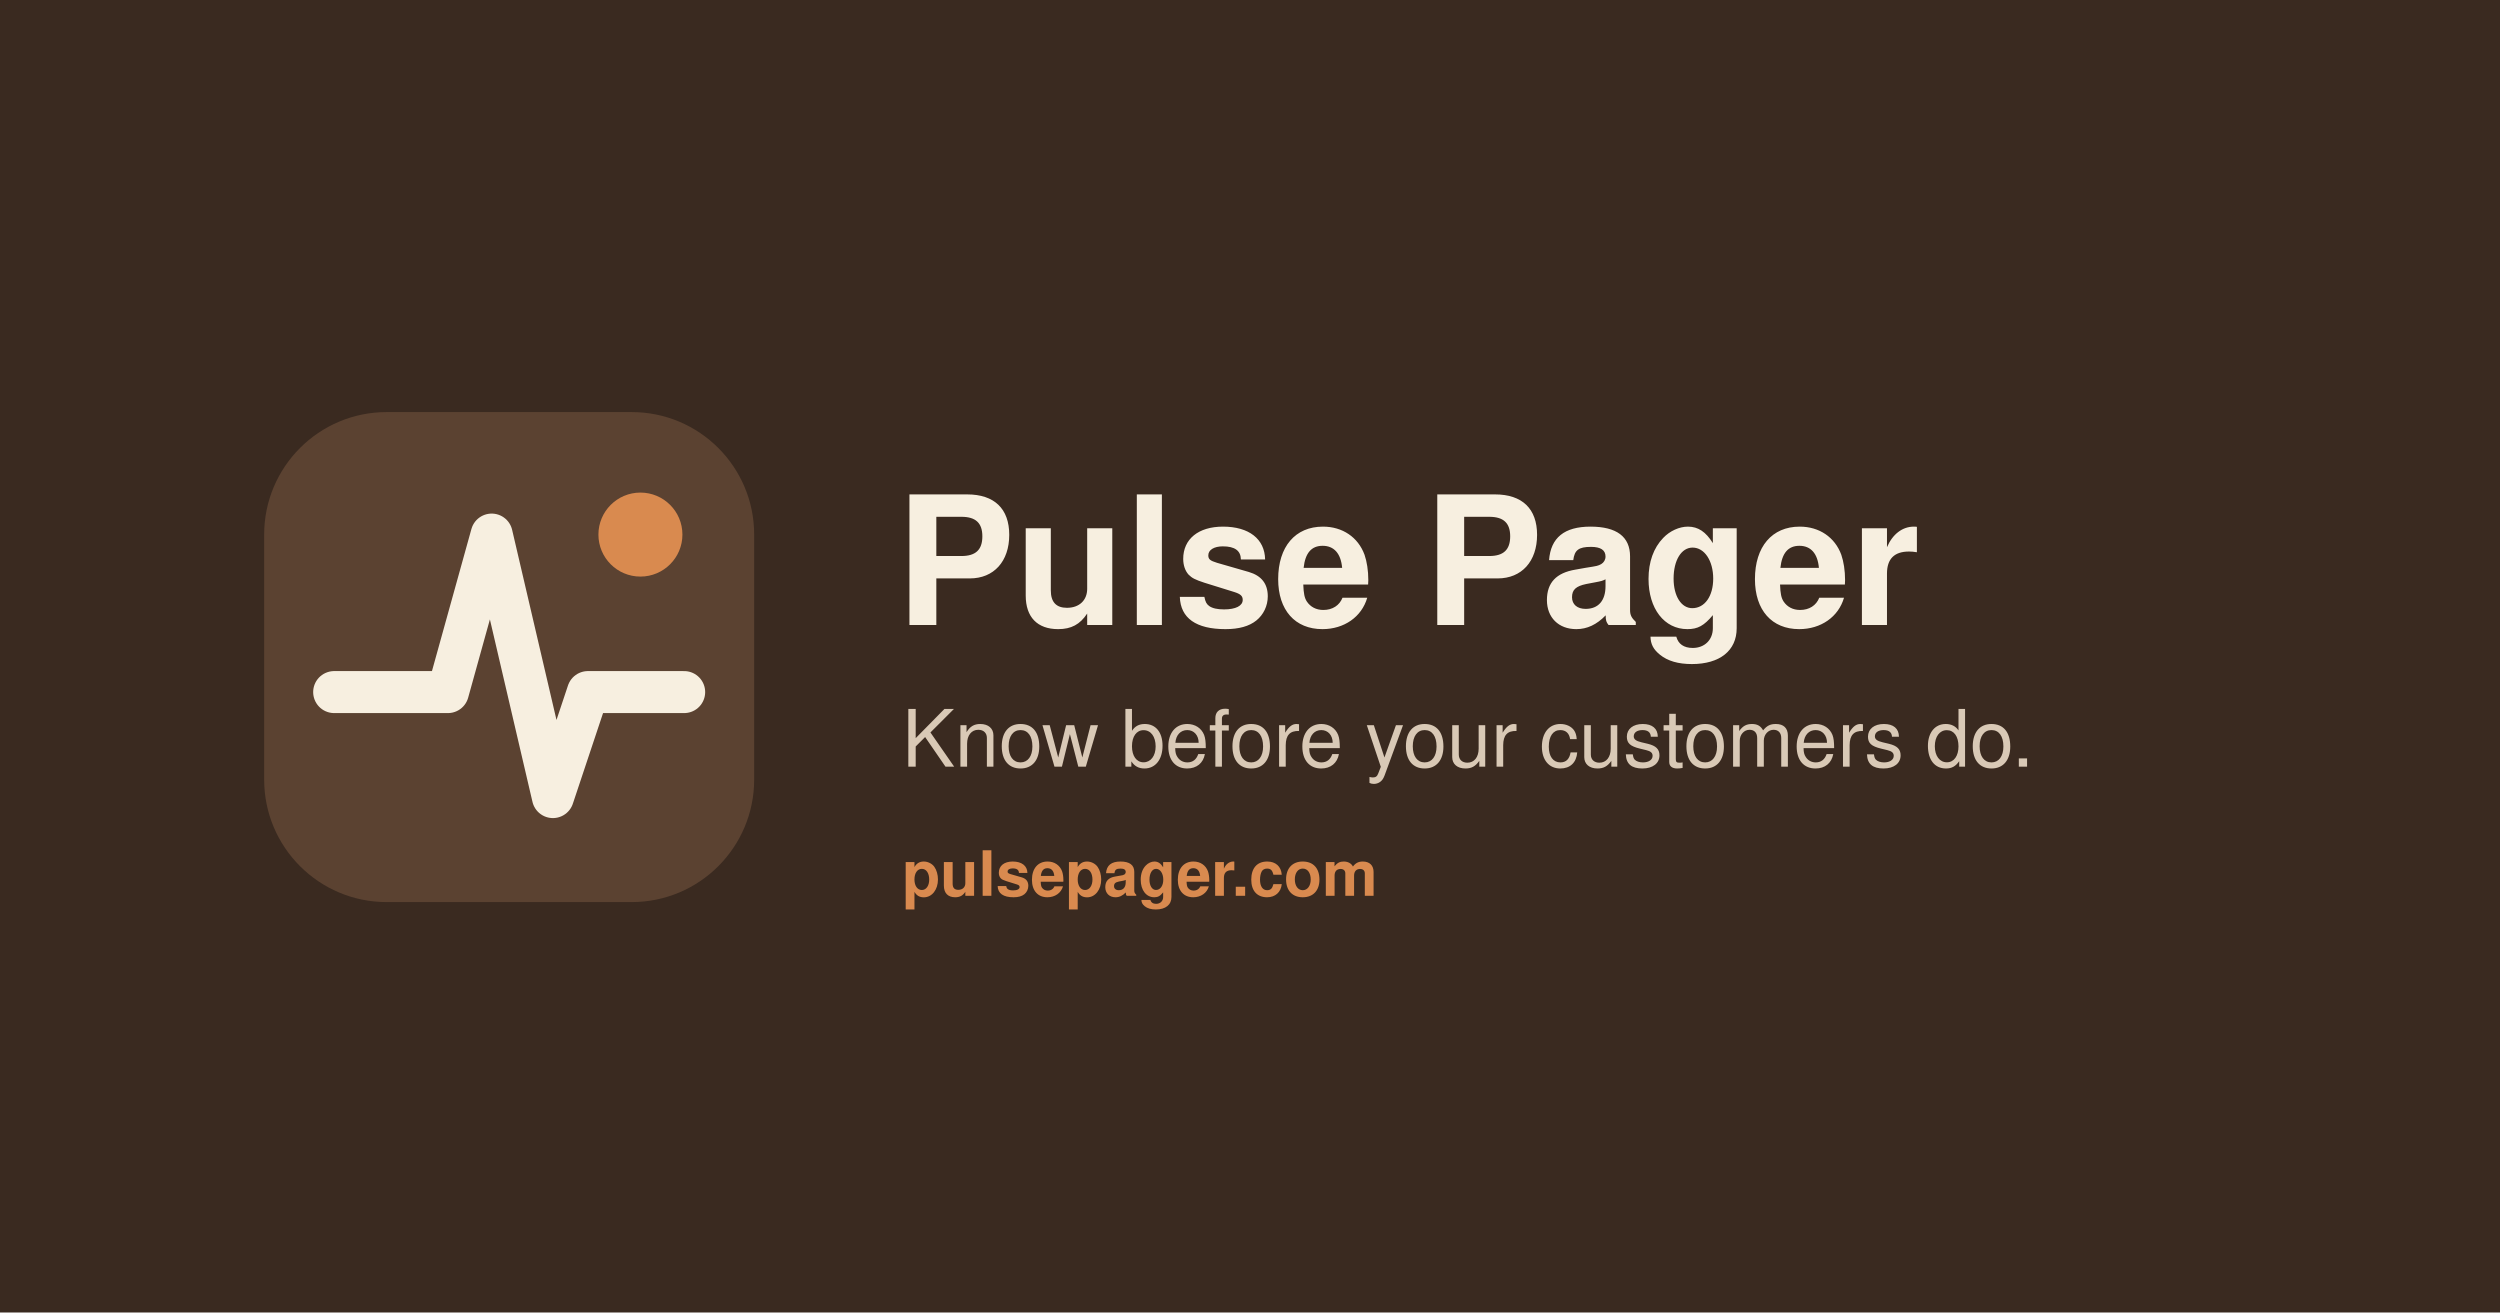
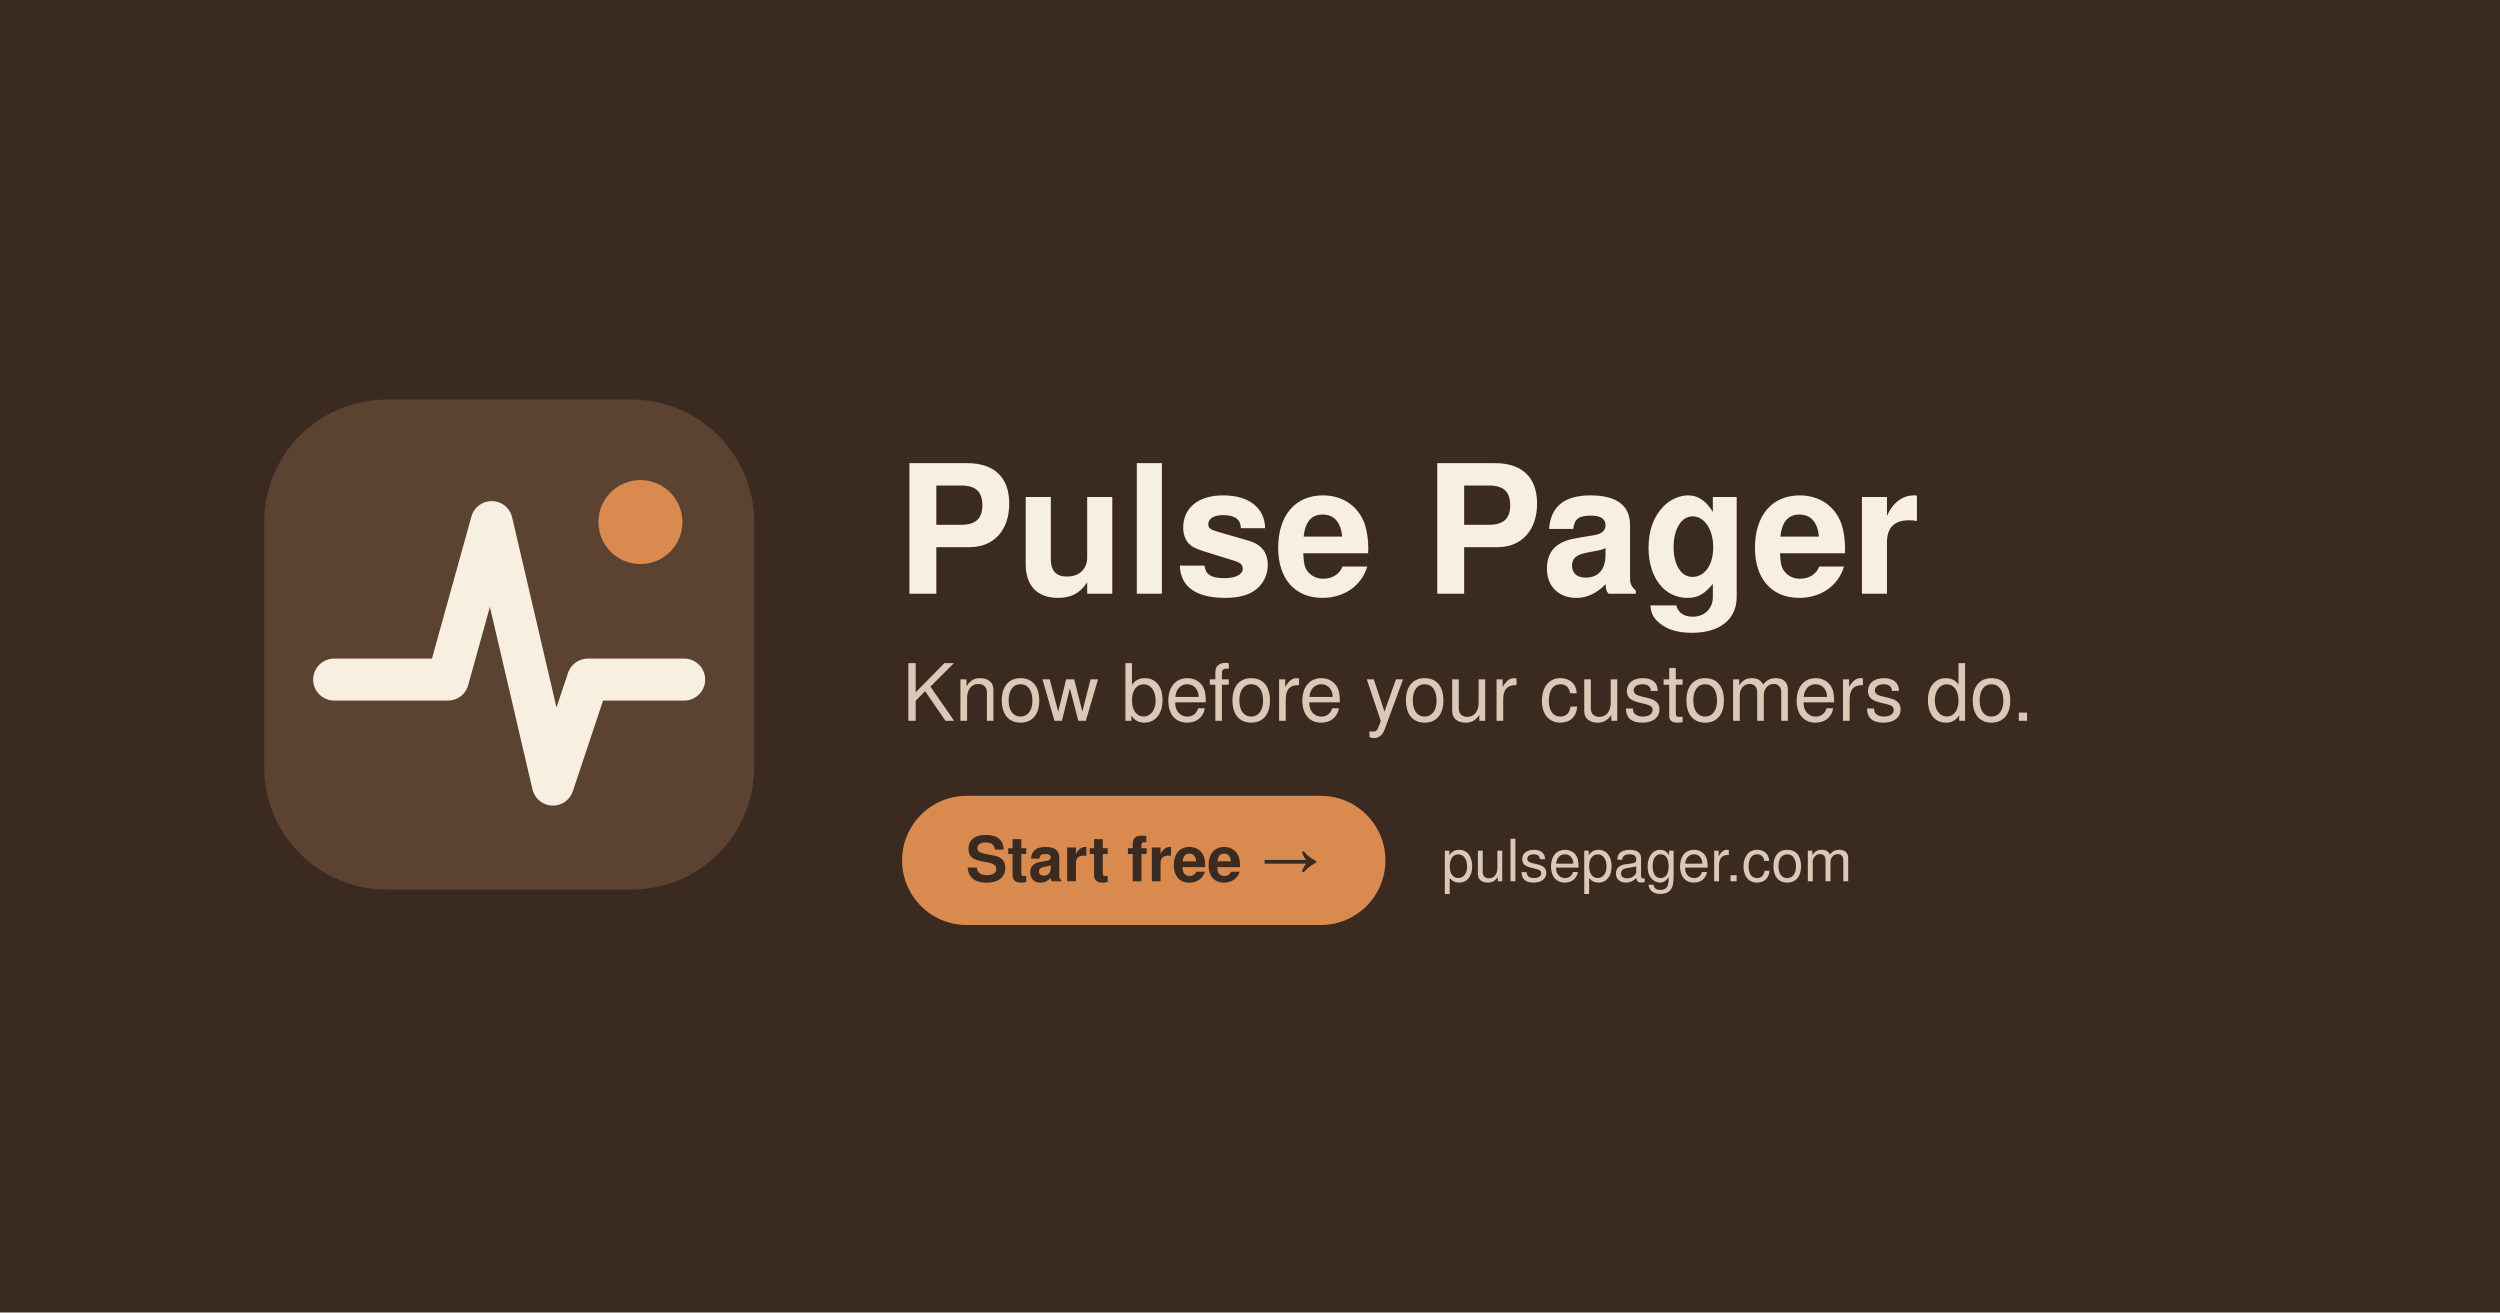
<svg xmlns="http://www.w3.org/2000/svg" width="1200" height="630" viewBox="0 0 1200 630" role="img" aria-label="Pulse Pager">
  <rect width="1200" height="630" fill="#3a2a20" />
-   <g transform="translate(110,181) scale(8.4)">
+   <g transform="translate(110,175) scale(8.4)">
    <rect x="2" y="2" width="28" height="28" rx="7" fill="#5b4231" />
    <path d="M6 18 H10.5 L12.5 18 L15 9 L18.5 24 L20.5 18 H26" fill="none" stroke="#f7efe0" stroke-width="2.4" stroke-linecap="round" stroke-linejoin="round" />
    <circle cx="23.5" cy="9" r="2.4" fill="#d98a4f" />
  </g>
-   <text x="430" y="300" font-family="Helvetica, Arial, sans-serif" font-size="86" font-weight="700" fill="#f7efe0">Pulse Pager</text>
-   <text x="433" y="368" font-family="Helvetica, Arial, sans-serif" font-size="38" fill="#d9c9b6">Know before your customers do.</text>
-   <text x="433" y="430" font-family="Helvetica, Arial, sans-serif" font-size="30" font-weight="700" fill="#d98a4f">pulsepager.com</text>
+   <text x="430" y="285" font-family="Helvetica, Arial, sans-serif" font-size="86" font-weight="700" fill="#f7efe0">Pulse Pager</text>
+   <text x="433" y="346" font-family="Helvetica, Arial, sans-serif" font-size="38" fill="#d9c9b6">Know before your customers do.</text>
+   <rect x="433" y="382" width="232" height="62" rx="31" fill="#d98a4f" />
+   <text x="549" y="423" font-family="Helvetica, Arial, sans-serif" font-size="30" font-weight="700" fill="#3a2a20" text-anchor="middle">Start free →</text>
+   <text x="692" y="423" font-family="Helvetica, Arial, sans-serif" font-size="28" fill="#d9c9b6">pulsepager.com</text>
</svg>
